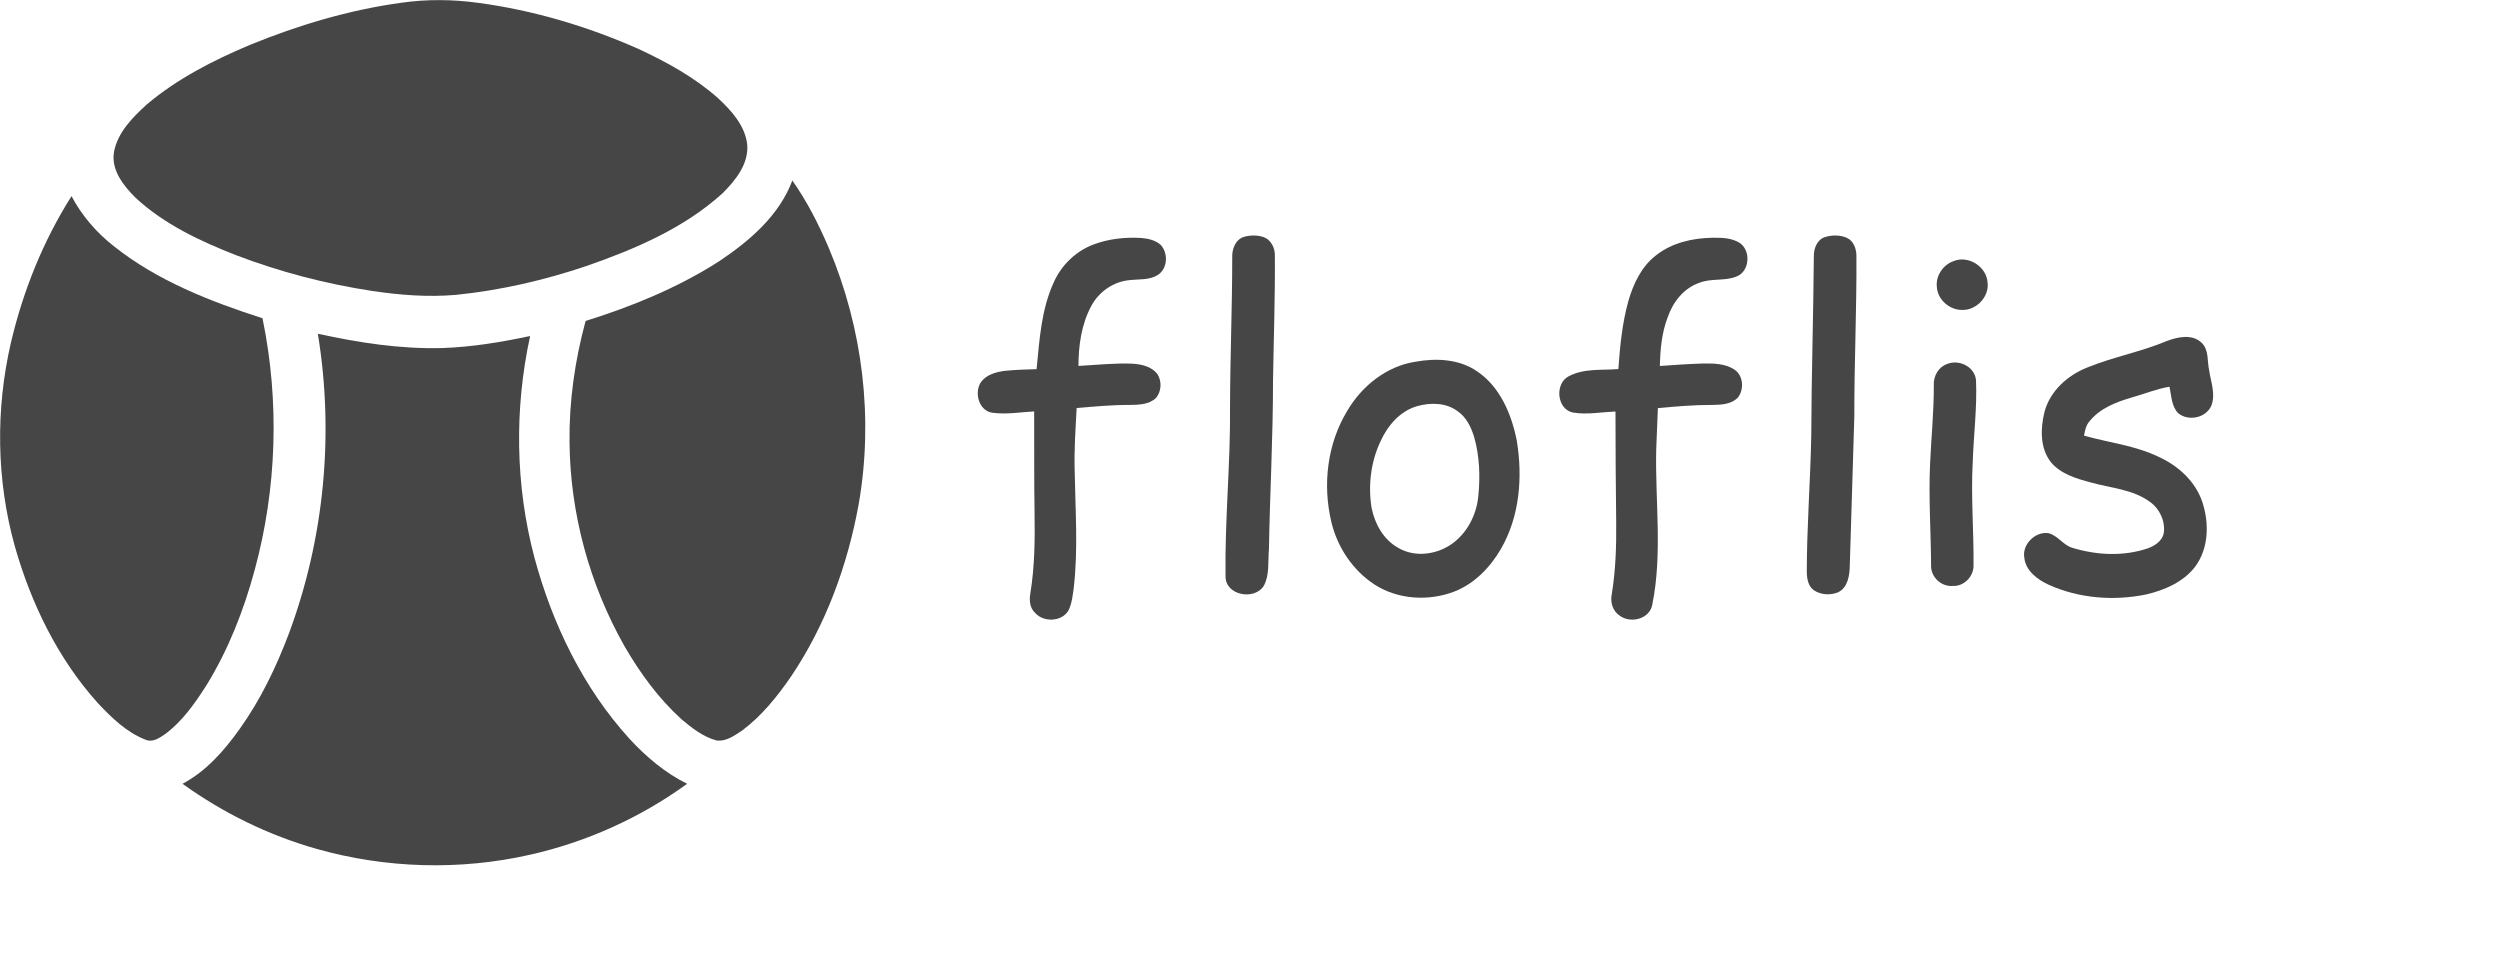
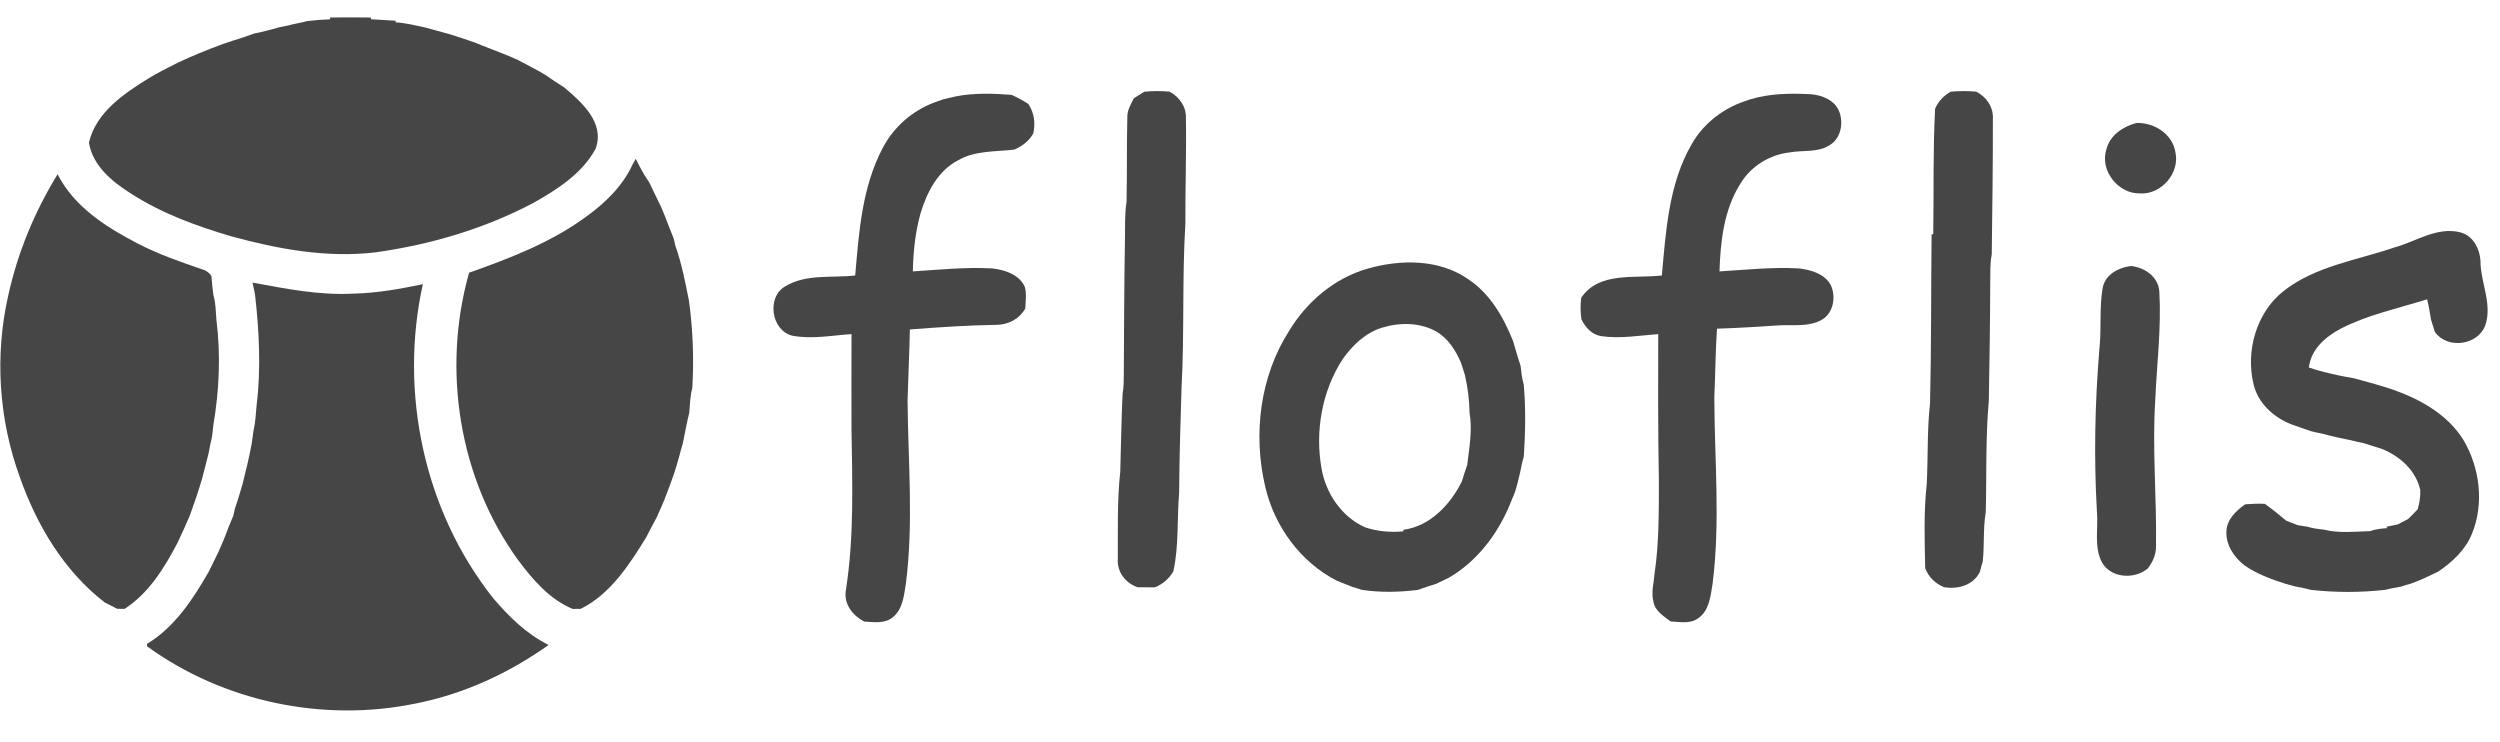
- <svg xmlns="http://www.w3.org/2000/svg" width="1124pt" height="434pt" viewBox="0 0 1124 434" version="1.1">
-   <g id="#46464600">
-     <path fill="#464646" opacity="1.00" d=" M 180.34 1.25 C 191.85 -0.42 203.58 -0.30 215.09 1.29 C 239.91 4.62 264.14 11.86 287.02 21.98 C 299.78 27.90 312.29 34.77 322.86 44.16 C 328.86 49.74 334.96 56.46 335.95 64.94 C 336.70 73.68 330.70 81.06 324.89 86.87 C 307.51 102.64 285.49 112.01 263.57 119.63 C 244.56 126.03 224.88 130.57 204.90 132.58 C 192.38 133.65 179.77 132.67 167.37 130.82 C 146.54 127.65 126.04 122.32 106.34 114.81 C 90.12 108.48 73.91 100.90 60.99 88.96 C 55.50 83.50 49.75 76.33 51.30 68.05 C 53.05 59.32 59.68 52.76 65.98 46.96 C 79.67 35.43 95.77 27.17 112.19 20.26 C 134.05 11.31 156.90 4.47 180.34 1.25 Z" />
-     <path fill="#464646" opacity="1.00" d=" M 356.24 81.16 C 362.85 90.55 368.10 100.87 372.60 111.43 C 387.91 147.62 392.86 188.19 386.02 226.94 C 381.05 254.16 371.33 280.76 355.87 303.83 C 349.59 313.00 342.51 321.86 333.53 328.54 C 330.13 330.75 326.38 333.52 322.10 332.91 C 316.14 331.27 311.13 327.37 306.48 323.45 C 296.04 314.00 287.67 302.49 280.66 290.33 C 265.00 262.60 256.38 230.87 256.06 199.01 C 255.82 180.54 258.46 162.10 263.29 144.30 C 284.29 137.74 304.84 129.32 323.40 117.41 C 337.01 108.31 350.35 96.89 356.24 81.16 Z" />
-     <path fill="#464646" opacity="1.00" d=" M 4.91 154.06 C 10.37 130.83 19.37 108.36 32.16 88.18 C 36.80 96.99 43.43 104.64 51.27 110.76 C 70.83 126.29 94.46 135.49 118.02 143.09 C 125.74 180.48 124.50 219.68 114.44 256.51 C 109.57 274.49 102.68 292.03 92.92 307.94 C 87.71 316.12 82.01 324.31 74.12 330.14 C 71.63 331.83 68.53 333.98 65.42 332.56 C 56.84 329.26 50.12 322.62 43.93 316.05 C 25.97 296.05 13.95 271.27 6.65 245.55 C -1.63 215.84 -2.03 184.08 4.91 154.06 Z" />
-     <path fill="#464646" opacity="1.00" d=" M 559.36 106.47 C 562.28 105.67 565.50 105.64 568.37 106.69 C 571.58 108.01 573.26 111.60 573.18 114.94 C 573.32 133.70 572.64 152.44 572.35 171.20 C 572.36 196.48 570.95 221.74 570.51 247.02 C 570.01 252.43 570.88 258.28 568.27 263.27 C 564.15 270.12 550.83 267.75 551.00 259.04 C 550.64 233.68 553.26 208.37 553.02 183.00 C 553.07 160.63 554.01 138.28 554.01 115.91 C 553.81 112.13 555.39 107.64 559.36 106.47 Z" />
-     <path fill="#464646" opacity="1.00" d=" M 820.44 106.62 C 823.58 105.60 827.17 105.59 830.25 106.88 C 833.33 108.23 834.64 111.80 834.64 114.96 C 834.81 138.99 833.65 163.00 833.71 187.02 C 832.97 209.37 832.43 231.73 831.67 254.08 C 831.60 258.56 830.89 264.11 826.38 266.31 C 822.93 267.72 818.69 267.49 815.55 265.41 C 812.88 263.54 812.36 260.02 812.33 257.00 C 812.36 236.67 813.94 216.39 814.34 196.07 C 814.43 169.07 815.30 142.08 815.50 115.09 C 815.48 111.71 816.95 107.75 820.44 106.62 Z" />
-     <path fill="#464646" opacity="1.00" d=" M 491.75 109.89 C 498.53 107.34 505.88 106.57 513.07 106.99 C 516.19 107.22 519.47 107.98 521.87 110.11 C 525.31 113.86 525.01 120.79 520.54 123.63 C 516.78 126.00 512.15 125.45 507.93 125.94 C 500.65 126.55 493.99 131.20 490.61 137.63 C 486.20 145.84 484.90 155.31 484.87 164.52 C 492.91 164.09 500.94 163.19 509.00 163.50 C 513.19 163.76 517.96 164.74 520.50 168.43 C 522.42 171.55 522.14 175.94 519.85 178.80 C 516.77 181.91 512.10 181.99 508.02 182.06 C 500.01 182.01 492.04 182.79 484.07 183.44 C 483.55 192.95 482.88 202.48 483.19 212.02 C 483.47 229.37 484.76 246.79 482.78 264.09 C 482.30 267.57 481.98 271.18 480.42 274.39 C 477.48 279.61 469.21 279.90 465.37 275.55 C 462.97 273.32 462.68 269.79 463.25 266.74 C 465.23 254.60 465.32 242.27 465.13 230.01 C 464.89 214.99 465.03 199.98 464.96 184.97 C 458.71 185.31 452.41 186.43 446.18 185.57 C 440.10 184.70 437.94 176.67 440.94 171.94 C 443.28 168.54 447.55 167.33 451.43 166.77 C 456.28 166.25 461.17 166.11 466.05 165.97 C 467.35 152.75 468.16 139.07 473.82 126.83 C 477.25 119.12 483.82 112.82 491.75 109.89 Z" />
-     <path fill="#464646" opacity="1.00" d=" M 744.68 114.69 C 751.82 109.09 761.08 107.03 770.00 106.89 C 774.02 106.85 778.34 106.93 781.90 109.05 C 787.47 112.39 786.75 122.40 780.40 124.44 C 775.15 126.44 769.26 125.05 764.02 127.15 C 756.97 129.56 752.08 135.88 749.76 142.75 C 747.09 149.69 746.47 157.18 746.25 164.54 C 752.83 164.10 759.41 163.59 766.00 163.42 C 770.69 163.39 775.78 163.47 779.82 166.18 C 783.78 168.82 784.21 174.91 781.49 178.57 C 778.64 181.78 774.00 181.99 770.02 182.06 C 761.78 182.02 753.57 182.72 745.38 183.49 C 745.06 189.66 744.96 195.85 744.64 202.03 C 744.10 225.21 747.52 248.73 742.90 271.67 C 741.87 278.30 733.14 280.51 728.18 276.78 C 725.00 274.72 723.88 270.58 724.67 267.01 C 726.39 256.43 726.75 245.69 726.64 234.99 C 726.47 218.33 726.30 201.67 726.32 185.01 C 719.97 185.27 713.54 186.54 707.21 185.48 C 699.94 184.06 698.90 172.51 705.24 169.21 C 712.07 165.50 720.14 166.55 727.61 165.93 C 728.35 155.66 729.33 145.31 732.11 135.35 C 734.36 127.55 738.06 119.71 744.68 114.69 Z" />
-     <path fill="#464646" opacity="1.00" d=" M 878.36 117.38 C 885.06 114.66 893.24 119.96 893.62 127.12 C 894.38 133.57 888.41 139.68 881.98 139.34 C 876.40 139.31 871.14 134.68 870.81 129.04 C 870.21 124.01 873.63 119.00 878.36 117.38 Z" />
-     <path fill="#464646" opacity="1.00" d=" M 142.90 150.06 C 161.30 154.07 180.09 157.00 198.98 156.48 C 212.25 156.01 225.39 153.84 238.35 151.07 C 231.21 183.83 231.68 218.31 240.30 250.75 C 248.32 280.49 262.11 309.12 282.92 332.05 C 290.40 340.18 298.98 347.48 308.94 352.39 C 287.90 367.66 263.73 378.56 238.38 384.27 C 206.79 391.44 173.42 390.47 142.27 381.64 C 120.69 375.53 100.27 365.48 82.06 352.40 C 92.71 346.74 100.84 337.45 107.75 327.75 C 117.12 314.63 124.17 300.00 129.85 284.94 C 145.80 242.13 150.31 195.14 142.90 150.06 Z" />
-     <path fill="#464646" opacity="1.00" d=" M 974.27 153.29 C 979.17 151.44 985.70 150.06 989.89 154.14 C 993.21 157.38 992.30 162.33 993.23 166.46 C 993.97 171.67 996.24 177.16 994.24 182.35 C 991.81 187.96 983.87 189.56 979.26 185.73 C 976.27 182.56 976.28 177.88 975.40 173.87 C 969.68 174.82 964.29 177.05 958.74 178.62 C 951.64 180.67 944.18 183.48 939.42 189.44 C 937.85 191.23 937.38 193.60 936.99 195.87 C 948.17 199.05 959.99 200.26 970.57 205.42 C 979.32 209.38 987.07 216.42 990.17 225.70 C 993.31 235.22 993.09 246.61 986.87 254.87 C 981.58 261.71 973.22 265.30 965.02 267.25 C 950.40 270.26 934.72 269.07 921.05 262.89 C 916.06 260.58 910.79 256.71 910.14 250.82 C 908.99 244.82 915.03 238.87 920.96 239.70 C 925.21 240.75 927.58 245.11 931.78 246.31 C 942.68 249.63 954.66 250.24 965.55 246.57 C 968.73 245.44 972.13 243.25 972.83 239.71 C 973.60 234.24 970.95 228.66 966.46 225.53 C 958.76 219.95 948.92 219.43 940.05 216.92 C 933.58 215.19 926.60 213.16 922.12 207.85 C 917.11 201.47 917.34 192.65 919.22 185.15 C 921.70 175.80 929.53 168.79 938.30 165.28 C 950.01 160.47 962.60 158.22 974.27 153.29 Z" />
-     <path fill="#464646" opacity="1.00" d=" M 636.39 162.63 C 645.69 160.94 656.01 161.40 664.04 166.91 C 674.42 173.86 679.58 186.18 681.93 198.03 C 684.66 214.43 683.28 232.20 674.80 246.82 C 670.00 255.10 662.92 262.42 653.88 265.96 C 642.35 270.38 628.65 269.61 618.14 262.91 C 608.23 256.50 601.22 246.00 598.55 234.55 C 594.58 217.86 596.74 199.50 605.71 184.74 C 612.27 173.54 623.35 164.64 636.39 162.63 M 637.40 182.54 C 629.51 184.65 623.83 191.39 620.60 198.59 C 616.28 207.81 615.05 218.40 616.68 228.42 C 618.13 235.60 622.07 242.69 628.65 246.32 C 636.46 250.93 646.83 249.27 653.77 243.78 C 660.09 238.80 663.89 231.01 664.65 223.06 C 665.55 214.16 665.22 205.00 662.74 196.36 C 661.36 191.93 659.17 187.42 655.21 184.78 C 650.13 181.04 643.27 180.94 637.40 182.54 Z" />
-     <path fill="#464646" opacity="1.00" d=" M 875.44 163.65 C 880.84 161.41 887.90 164.93 888.42 171.00 C 888.94 183.35 887.32 195.67 886.93 208.01 C 886.10 223.35 887.44 238.70 887.30 254.04 C 887.49 259.06 883.08 263.70 878.00 263.44 C 872.77 263.90 867.97 259.37 868.22 254.11 C 868.13 239.09 867.08 224.06 867.74 209.03 C 868.25 197.01 869.51 185.02 869.44 172.97 C 869.26 169.03 871.61 164.93 875.44 163.65 Z" />
+ <svg xmlns="http://www.w3.org/2000/svg" width="806px" height="239px" viewBox="0 0 806 239" version="1.1">
+   <g id="#ffffffff">
+     <path fill="#464646" opacity="1.00" d=" M 106.42 5.64 C 110.81 5.58 115.20 5.59 119.59 5.65 L 119.59 6.20 C 122.24 6.33 124.90 6.56 127.56 6.69 L 127.57 7.21 C 130.77 7.38 133.87 8.19 137.00 8.84 C 139.65 9.63 142.34 10.25 145.00 11.03 C 147.71 11.88 150.42 12.78 153.11 13.72 C 154.75 14.42 156.41 15.08 158.09 15.70 C 159.36 16.21 160.64 16.70 161.92 17.20 C 163.57 17.84 165.21 18.52 166.82 19.26 C 169.82 20.89 172.91 22.36 175.83 24.15 C 177.81 25.55 179.83 26.89 181.89 28.17 C 187.57 33.01 195.07 39.52 192.04 47.93 C 187.72 55.92 179.82 60.96 172.15 65.32 C 156.29 73.72 138.81 78.88 121.06 81.36 C 105.38 83.22 89.61 80.31 74.51 76.18 C 63.37 72.88 52.30 68.86 42.46 62.56 C 36.32 58.72 29.90 53.56 28.67 45.97 C 30.99 36.14 40.02 30.12 48.09 25.14 C 51.04 23.36 54.13 21.83 57.20 20.27 C 59.47 19.20 61.77 18.18 64.09 17.22 C 65.34 16.70 66.60 16.21 67.85 15.70 C 69.27 15.20 70.67 14.65 72.08 14.11 C 73.03 13.77 73.98 13.46 74.94 13.15 C 75.99 12.80 77.04 12.48 78.10 12.16 C 79.38 11.70 80.67 11.28 81.94 10.81 C 83.27 10.53 84.62 10.28 85.93 9.90 C 87.26 9.56 88.61 9.25 89.92 8.82 C 90.96 8.61 92.00 8.40 93.05 8.18 C 95.00 7.61 97.03 7.38 98.98 6.80 C 101.46 6.50 103.95 6.32 106.44 6.22 L 106.42 5.64 Z" />
+     <path fill="#464646" opacity="1.00" d=" M 304.13 32.01 C 305.45 31.67 306.78 31.39 308.12 31.08 C 314.04 29.92 320.16 30.11 326.15 30.59 C 328.01 31.44 329.82 32.39 331.54 33.52 C 333.42 36.34 333.87 39.69 333.14 42.98 C 331.79 45.45 329.57 47.12 327.02 48.23 C 320.92 48.96 314.35 48.48 308.85 51.70 C 302.34 55.08 298.80 62.07 296.77 68.82 C 295.07 74.89 294.43 81.21 294.30 87.50 C 302.82 86.96 311.35 86.05 319.89 86.54 C 323.93 86.99 328.58 88.48 330.40 92.47 C 331.03 94.74 330.64 97.13 330.56 99.44 C 328.74 102.73 325.24 104.63 321.52 104.72 C 312.11 104.86 302.72 105.49 293.34 106.22 C 293.20 113.84 292.80 121.44 292.60 129.05 C 292.76 148.66 294.55 168.38 292.09 187.92 C 291.46 191.79 291.13 196.38 287.83 199.02 C 285.24 201.15 281.74 200.58 278.66 200.39 C 274.82 198.44 271.84 194.57 272.75 190.04 C 275.41 172.84 274.77 155.39 274.52 138.05 C 274.51 127.94 274.49 117.83 274.53 107.72 C 268.20 108.13 261.76 109.43 255.45 108.23 C 248.62 106.56 247.05 95.77 253.20 92.29 C 259.98 88.21 268.21 89.69 275.72 88.81 C 276.91 74.85 277.93 60.26 284.62 47.65 C 288.11 40.98 294.03 35.80 301.05 33.10 C 302.07 32.73 303.10 32.37 304.13 32.01 Z" />
+     <path fill="#464646" opacity="1.00" d=" M 368.91 29.57 C 371.62 29.29 374.35 29.31 377.07 29.55 C 380.21 31.23 382.48 34.40 382.34 38.07 C 382.53 49.39 382.11 60.71 382.17 72.03 C 381.08 89.66 381.89 107.37 380.93 125.00 C 380.57 136.33 380.23 147.66 380.15 158.99 C 379.42 167.38 380.13 175.94 378.28 184.21 C 376.91 186.57 374.85 188.37 372.31 189.36 C 370.46 189.36 368.61 189.35 366.77 189.33 C 362.84 188.01 360.03 184.29 360.38 180.07 C 360.44 170.76 360.15 161.37 361.17 152.10 C 361.43 143.72 361.52 135.33 361.92 126.96 C 362.28 125.01 362.30 123.02 362.31 121.05 C 362.40 106.35 362.43 91.65 362.69 76.94 C 362.78 72.99 362.56 69.01 363.20 65.09 C 363.40 56.04 363.22 46.99 363.45 37.95 C 363.36 35.64 364.53 33.63 365.58 31.67 C 366.69 30.98 367.80 30.28 368.91 29.57 Z" />
+     <path fill="#464646" opacity="1.00" d=" M 564.14 32.07 C 570.58 30.09 577.39 30.02 584.06 30.40 C 587.66 30.72 591.70 32.44 593.01 36.09 C 594.41 39.83 593.44 44.79 589.77 46.86 C 585.96 49.26 581.30 48.35 577.08 49.13 C 570.61 49.81 564.52 53.55 561.15 59.15 C 555.80 67.54 554.68 77.77 554.36 87.50 C 562.86 86.98 571.37 86.06 579.90 86.53 C 583.75 86.97 588.20 88.21 590.22 91.86 C 592.01 95.61 591.13 101.00 587.29 103.13 C 583.25 105.40 578.45 104.69 574.02 104.87 C 567.20 105.32 560.39 105.75 553.56 105.97 C 553.06 113.31 553.04 120.67 552.70 128.01 C 552.74 148.05 554.67 168.20 552.14 188.17 C 551.48 192.13 551.10 196.93 547.44 199.36 C 544.87 201.23 541.53 200.49 538.60 200.35 C 536.36 198.64 533.49 196.96 533.05 193.91 C 532.28 190.91 533.22 187.86 533.44 184.86 C 534.89 174.97 534.81 164.95 534.82 154.97 C 534.54 139.22 534.56 123.47 534.61 107.72 C 528.47 108.16 522.26 109.29 516.13 108.35 C 513.15 107.86 511.11 105.51 509.84 102.94 C 509.55 100.63 509.44 98.28 509.81 95.97 C 515.55 87.46 527.03 89.86 535.78 88.81 C 537.09 74.44 537.99 59.26 545.40 46.49 C 548.85 40.37 554.53 35.73 561.03 33.16 C 562.06 32.79 563.10 32.43 564.14 32.07 Z" />
+     <path fill="#464646" opacity="1.00" d=" M 628.86 29.56 C 631.60 29.32 634.36 29.30 637.11 29.54 C 640.43 31.21 642.75 34.57 642.50 38.38 C 642.53 52.94 642.32 67.50 642.14 82.05 C 641.52 84.99 641.75 88.00 641.65 90.98 C 641.63 103.69 641.41 116.39 641.20 129.10 C 640.12 141.04 640.52 153.09 640.21 165.08 C 639.32 170.35 639.80 175.74 639.24 181.05 C 638.90 182.12 638.59 183.20 638.34 184.30 C 636.26 188.70 631.26 190.04 626.79 189.32 C 623.95 188.18 621.82 186.08 620.69 183.24 C 620.49 174.20 620.19 165.06 621.18 156.07 C 621.63 147.38 621.27 138.65 622.25 129.99 C 622.68 111.84 622.54 93.68 622.75 75.53 L 623.28 75.52 C 623.49 62.03 623.17 48.52 623.87 35.06 C 624.88 32.68 626.65 30.87 628.86 29.56 Z" />
+     <path fill="#464646" opacity="1.00" d=" M 688.73 39.66 C 694.44 39.41 700.37 43.14 701.34 49.02 C 702.89 55.74 696.80 62.79 689.97 62.35 C 682.94 62.58 676.86 54.93 679.11 48.13 C 680.23 43.61 684.45 40.80 688.73 39.66 Z" />
+     <path fill="#464646" opacity="1.00" d=" M 203.96 52.99 C 204.22 52.55 204.72 51.65 204.97 51.21 C 205.81 52.93 206.73 54.61 207.66 56.29 C 208.21 57.13 208.76 57.97 209.32 58.81 C 209.97 60.15 210.62 61.50 211.26 62.85 C 211.89 64.21 212.55 65.55 213.22 66.89 C 214.08 68.95 214.94 71.02 215.70 73.13 C 216.20 74.39 216.68 75.66 217.21 76.91 C 217.34 77.47 217.59 78.59 217.72 79.15 C 219.77 84.94 220.94 90.99 222.13 97.00 C 223.40 106.31 223.75 115.69 223.20 125.08 C 222.52 127.69 222.42 130.40 222.21 133.09 C 221.38 136.39 220.82 139.75 220.11 143.08 C 219.69 144.36 219.37 145.67 219.02 146.98 C 218.71 148.01 218.42 149.04 218.14 150.08 C 217.79 151.11 217.46 152.15 217.14 153.20 C 216.68 154.43 216.25 155.68 215.79 156.92 C 215.27 158.33 214.71 159.74 214.19 161.15 C 213.38 163.04 212.58 164.94 211.71 166.81 C 210.55 168.94 209.43 171.09 208.32 173.26 C 202.87 182.10 196.82 191.52 187.22 196.29 C 186.35 196.29 185.49 196.30 184.62 196.32 C 177.21 193.22 171.85 187.00 167.15 180.72 C 147.97 154.42 142.39 119.12 151.24 87.92 C 164.34 83.28 177.58 78.21 188.89 69.92 C 195.06 65.48 200.76 60.00 203.96 52.99 Z" />
+     <path fill="#464646" opacity="1.00" d=" M 18.57 56.18 C 23.92 66.72 34.27 73.26 44.43 78.53 C 51.03 81.97 58.08 84.38 65.09 86.81 C 66.38 87.10 67.41 87.88 68.16 88.94 C 68.30 91.01 68.53 93.06 68.80 95.12 C 69.59 97.71 69.53 100.45 69.77 103.12 C 71.20 114.29 70.69 125.78 68.81 136.88 C 68.56 138.91 68.46 140.98 67.87 142.95 C 67.66 144.02 67.45 145.09 67.25 146.16 C 66.54 148.81 65.89 151.48 65.21 154.14 C 64.03 158.18 62.66 162.17 61.23 166.13 C 59.94 169.12 58.63 172.10 57.22 175.03 C 52.98 183.09 48.00 191.25 40.17 196.30 C 39.38 196.29 38.59 196.29 37.80 196.28 C 36.47 195.59 35.14 194.91 33.80 194.26 C 20.67 184.15 11.85 169.34 6.41 153.88 C -0.42 135.18 -1.76 114.54 2.69 95.13 C 5.72 81.36 11.19 68.18 18.57 56.18 Z" />
+     <path fill="#464646" opacity="1.00" d=" M 772.03 79.75 C 779.01 77.86 785.72 72.98 793.27 74.92 C 797.72 76.13 799.79 80.87 799.73 85.16 C 800.08 91.78 803.55 98.47 801.20 105.03 C 798.69 111.40 788.94 112.64 785.00 106.99 C 784.61 105.69 784.19 104.40 783.77 103.12 C 783.42 100.90 783.05 98.68 782.51 96.49 C 773.22 99.41 763.54 101.43 754.82 105.87 C 749.85 108.46 745.05 112.56 744.38 118.49 C 747.53 119.57 750.78 120.33 754.04 121.04 C 755.68 121.39 757.33 121.67 759.00 121.97 C 763.40 123.19 767.83 124.34 772.15 125.86 C 780.77 128.97 789.25 133.86 794.20 141.83 C 799.51 150.81 800.96 162.37 796.94 172.13 C 794.85 177.30 790.60 181.23 786.06 184.29 C 783.15 185.70 780.24 187.14 777.17 188.19 C 776.10 188.47 775.05 188.79 774.02 189.14 C 772.34 189.45 770.67 189.71 769.03 190.16 C 761.03 191.06 752.91 191.06 744.91 190.16 C 743.29 189.69 741.62 189.40 739.98 189.07 C 738.93 188.77 737.88 188.48 736.83 188.21 C 732.25 186.76 727.68 185.08 723.70 182.33 C 720.20 179.66 717.46 175.53 717.82 170.98 C 718.09 167.29 721.02 164.62 723.83 162.59 C 725.94 162.43 728.06 162.32 730.19 162.44 C 732.56 164.15 734.84 165.98 737.07 167.86 C 738.32 168.35 739.57 168.82 740.83 169.33 C 741.85 169.48 742.89 169.64 743.95 169.81 C 745.66 170.40 747.47 170.56 749.27 170.76 C 754.11 171.99 759.16 171.37 764.10 171.24 C 765.87 170.58 767.77 170.42 769.66 170.26 L 769.35 169.83 C 770.57 169.61 771.77 169.36 773.00 169.08 C 774.10 168.48 775.22 167.90 776.36 167.34 C 777.42 166.33 778.45 165.27 779.46 164.19 C 780.05 162.17 780.37 160.09 780.30 157.98 C 778.86 151.68 773.87 147.19 768.09 144.79 C 766.08 144.15 764.07 143.54 762.09 142.88 C 760.72 142.59 759.39 142.33 758.07 141.97 C 755.06 141.37 752.06 140.73 749.11 139.92 C 747.75 139.62 746.42 139.36 745.10 139.03 C 744.07 138.68 743.05 138.33 742.04 137.97 C 741.04 137.63 740.05 137.28 739.07 136.93 C 733.23 134.75 728.02 130.15 726.55 123.90 C 723.97 113.24 727.37 100.97 736.05 93.97 C 746.37 85.76 759.88 83.93 772.03 79.75 Z" />
+     <path fill="#464646" opacity="1.00" d=" M 441.03 86.58 C 451.58 83.60 463.87 83.49 473.22 89.92 C 480.37 94.60 484.75 102.26 487.84 110.03 C 488.62 112.65 489.33 115.30 490.23 117.90 C 490.46 119.91 490.64 121.95 491.25 123.90 C 491.94 131.64 491.78 139.43 491.28 147.19 C 490.79 148.80 490.45 150.44 490.14 152.09 C 489.55 154.43 489.09 156.80 488.27 159.07 C 487.70 160.34 487.19 161.64 486.68 162.93 C 482.69 172.38 476.12 181.03 467.14 186.24 C 465.80 186.87 464.46 187.51 463.14 188.17 C 461.10 188.84 459.06 189.47 457.06 190.20 C 451.07 190.93 444.99 191.08 439.02 190.16 C 437.98 189.80 436.94 189.48 435.89 189.18 C 434.22 188.51 432.56 187.84 430.90 187.18 C 419.23 181.16 410.87 169.67 407.92 156.96 C 403.93 140.07 406.18 121.38 415.64 106.63 C 421.36 97.20 430.32 89.60 441.03 86.58 M 445.80 105.58 C 440.35 107.15 436.07 111.27 432.86 115.80 C 426.18 126.13 423.91 139.08 426.08 151.14 C 427.49 159.12 432.51 166.55 440.00 169.97 C 444.00 171.33 448.20 171.69 452.40 171.31 L 452.48 170.80 C 461.07 169.66 467.62 162.64 471.31 155.20 C 471.85 153.41 472.42 151.64 473.03 149.88 C 473.68 144.34 474.76 138.69 473.79 133.13 C 473.71 128.97 473.21 124.85 472.26 120.80 C 471.84 119.54 471.45 118.27 471.04 117.00 C 469.36 113.03 466.92 109.17 463.14 106.92 C 457.91 103.97 451.44 103.88 445.80 105.58 Z" />
+     <path fill="#464646" opacity="1.00" d=" M 677.90 92.81 C 678.73 88.49 682.98 86.28 687.00 85.75 C 691.43 86.22 695.88 89.22 696.17 94.02 C 696.85 105.70 695.35 117.39 694.85 129.06 C 693.86 144.71 695.34 160.37 695.10 176.02 C 695.19 178.73 694.04 181.18 692.44 183.29 C 688.11 186.87 680.55 186.45 677.65 181.27 C 675.03 176.26 676.54 170.39 676.05 164.99 C 675.04 147.51 675.40 129.99 676.84 112.55 C 677.56 105.99 676.77 99.31 677.90 92.81 Z" />
+     <path fill="#464646" opacity="1.00" d=" M 81.41 91.11 C 92.16 93.09 103.01 95.27 114.00 94.66 C 121.54 94.50 128.97 93.15 136.33 91.62 C 128.59 126.54 136.76 164.88 159.09 192.96 C 164.13 198.88 169.83 204.45 176.87 207.93 C 164.05 217.06 149.45 223.78 133.97 226.82 C 104.18 232.97 72.05 226.26 47.40 208.36 C 47.40 208.17 47.38 207.79 47.38 207.60 C 56.34 202.19 62.23 193.16 67.32 184.27 C 68.34 182.25 69.29 180.21 70.30 178.19 C 71.56 175.47 72.70 172.69 73.72 169.87 C 74.24 168.63 74.74 167.39 75.27 166.16 C 75.39 165.61 75.62 164.50 75.74 163.94 C 76.66 161.39 77.39 158.77 78.17 156.17 C 79.26 151.83 80.33 147.48 81.14 143.08 C 81.35 141.65 81.54 140.23 81.74 138.81 C 82.34 136.19 82.48 133.51 82.72 130.84 C 84.18 118.92 83.56 106.78 82.21 94.87 C 82.01 93.93 81.61 92.05 81.41 91.11 Z" />
  </g>
</svg>
